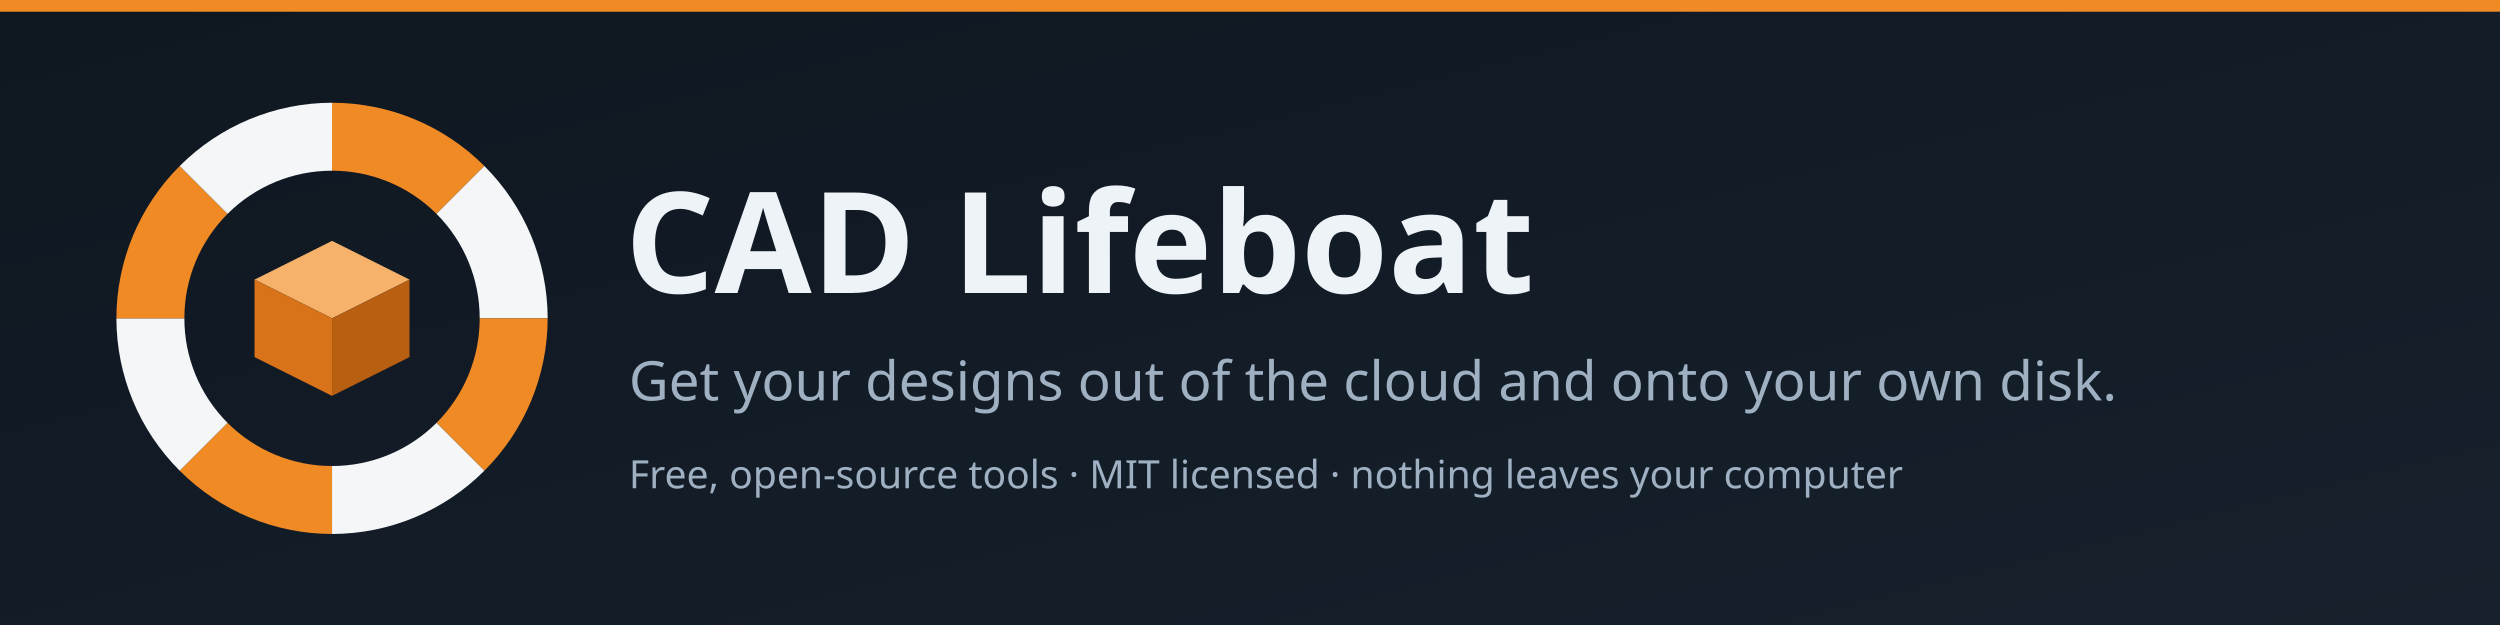
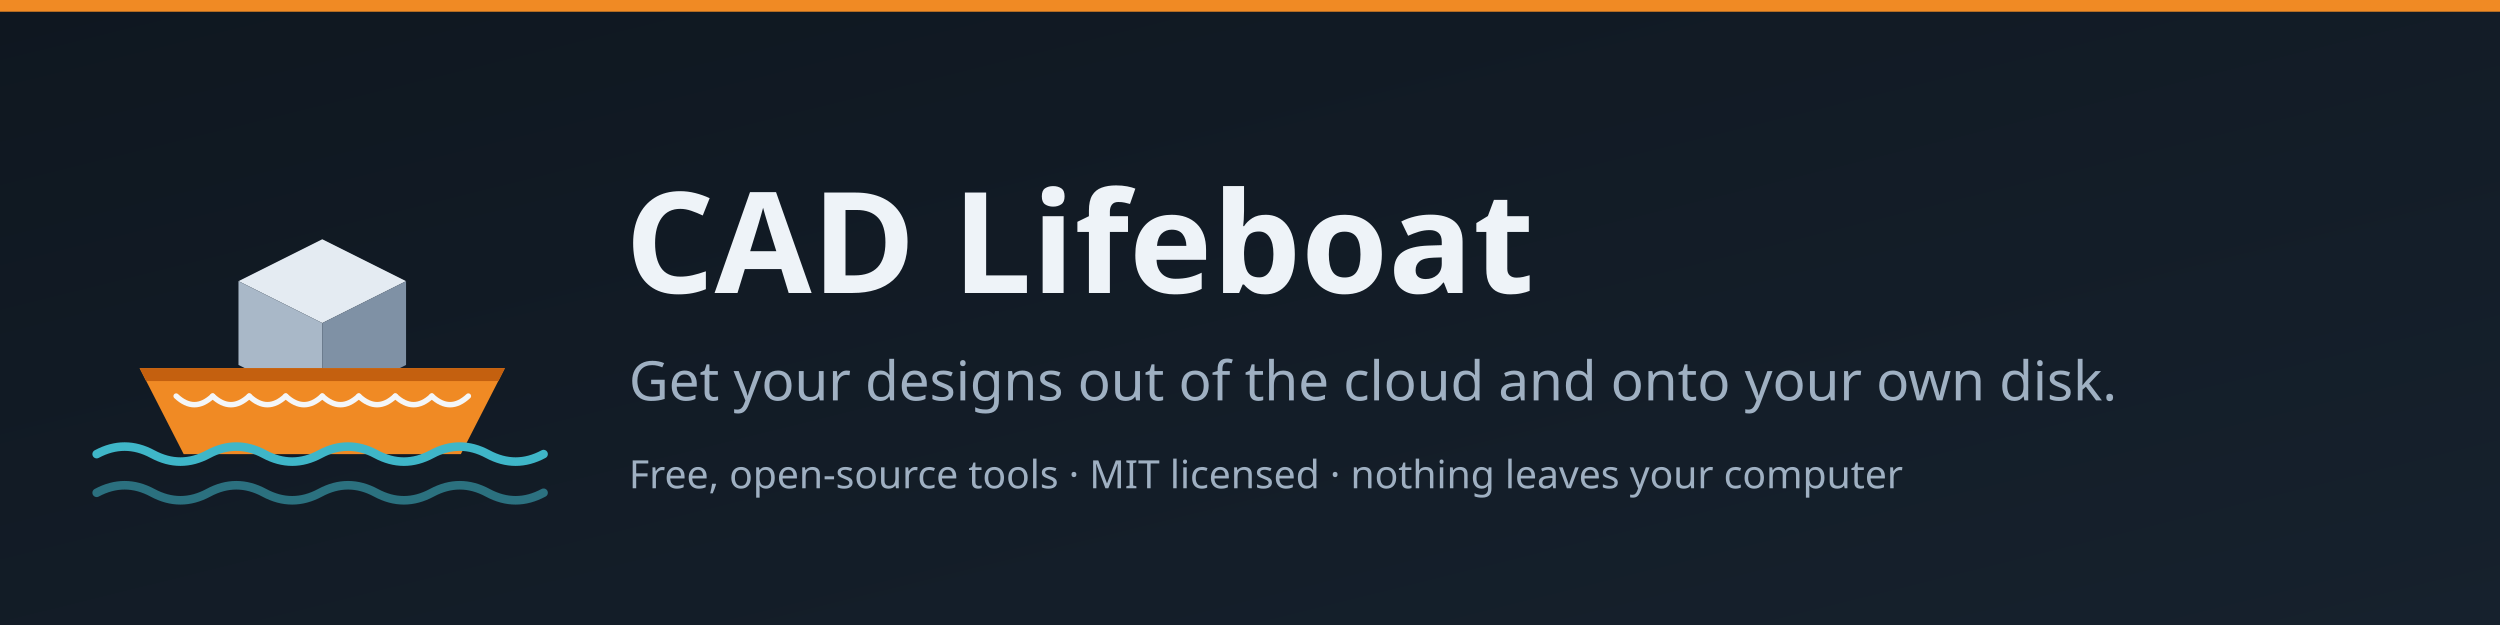
<svg xmlns="http://www.w3.org/2000/svg" width="1280" height="320" viewBox="0 0 1280 320">
  <defs>
    <linearGradient id="g" x1="0" y1="0" x2="1" y2="1">
      <stop offset="0" stop-color="#0f1720" />
      <stop offset="1" stop-color="#16212d" />
    </linearGradient>
  </defs>
  <rect width="1280" height="320" fill="url(#g)" />
  <rect width="1280" height="6" fill="#f08a24" />
-   <path d="M170.0,52.6 A110.36,110.36 0 0 1 248.0,85.0 L223.5,109.5 A75.64,75.64 0 0 0 170.0,87.4 Z" fill="#f08a24" />
-   <path d="M248.0,85.0 A110.36,110.36 0 0 1 280.4,163.0 L245.6,163.0 A75.64,75.64 0 0 0 223.5,109.5 Z" fill="#f4f6f8" />
-   <path d="M280.4,163.0 A110.36,110.36 0 0 1 248.0,241.0 L223.5,216.5 A75.64,75.64 0 0 0 245.6,163.0 Z" fill="#f08a24" />
-   <path d="M248.0,241.0 A110.36,110.36 0 0 1 170.0,273.4 L170.0,238.6 A75.64,75.64 0 0 0 223.5,216.5 Z" fill="#f4f6f8" />
-   <path d="M170.0,273.4 A110.36,110.36 0 0 1 92.0,241.0 L116.5,216.5 A75.64,75.64 0 0 0 170.0,238.6 Z" fill="#f08a24" />
-   <path d="M92.0,241.0 A110.36,110.36 0 0 1 59.6,163.0 L94.4,163.0 A75.64,75.64 0 0 0 116.5,216.5 Z" fill="#f4f6f8" />
-   <path d="M59.6,163.0 A110.36,110.36 0 0 1 92.0,85.0 L116.5,109.5 A75.64,75.64 0 0 0 94.4,163.0 Z" fill="#f08a24" />
-   <path d="M92.0,85.0 A110.36,110.36 0 0 1 170.0,52.6 L170.0,87.4 A75.64,75.64 0 0 0 116.5,109.5 Z" fill="#f4f6f8" />
-   <path d="M170,123.32 l39.68,19.84 l-39.68,19.84 l-39.68,-19.84 z" fill="#f6b26b" />
-   <path d="M130.32,143.16 l39.68,19.84 v39.68 l-39.68,-19.84 z" fill="#d9731a" />
-   <path d="M209.68,143.16 l-39.68,19.84 v39.68 l39.68,-19.84 z" fill="#b85f12" />
+   <path d="M165,122.5 l42.9,21.45 l-42.9,21.45 l-42.9,-21.45 z" fill="#e4ebf2" />
+   <path d="M122.1,143.95 l42.9,21.45 v42.9 l-42.9,-21.45 z" fill="#a9b8c8" />
+   <path d="M207.9,143.95 l-42.9,21.45 v42.9 l42.9,-21.45 z" fill="#7f91a5" />
+   <clipPath id="above-water">
+     <rect x="33.0" y="-15.0" width="264.0" height="247.5" />
+   </clipPath>
+   <g clip-path="url(#above-water)">
+     <path d="M71.5,188.5 L258.5,188.5 L235.4,233.6 Q165.0,247.9 94.6,233.6 Z" fill="#f08a24" />
+     <path d="M71.5,188.5 L258.5,188.5 L255.2,195.1 L74.8,195.1 Z" fill="#c4600f" />
+     <path d="M90.2,202.8 Q99.5,211.6 108.9,202.8" fill="none" stroke="#f4f6f8" stroke-width="2.8" stroke-linecap="round" />
+     <path d="M108.9,202.8 Q118.2,211.6 127.6,202.8" fill="none" stroke="#f4f6f8" stroke-width="2.8" stroke-linecap="round" />
+     <path d="M127.6,202.8 Q136.9,211.6 146.3,202.8" fill="none" stroke="#f4f6f8" stroke-width="2.8" stroke-linecap="round" />
+     <path d="M146.3,202.8 Q155.7,211.6 165.0,202.8" fill="none" stroke="#f4f6f8" stroke-width="2.8" stroke-linecap="round" />
+     <path d="M165.0,202.8 Q174.3,211.6 183.7,202.8" fill="none" stroke="#f4f6f8" stroke-width="2.8" stroke-linecap="round" />
+     <path d="M183.7,202.8 Q193.1,211.6 202.4,202.8" fill="none" stroke="#f4f6f8" stroke-width="2.8" stroke-linecap="round" />
+     <path d="M202.4,202.8 Q211.8,211.6 221.1,202.8" fill="none" stroke="#f4f6f8" stroke-width="2.8" stroke-linecap="round" />
+     <path d="M221.1,202.8 Q230.4,211.6 239.8,202.8" fill="none" stroke="#f4f6f8" stroke-width="2.8" stroke-linecap="round" />
+   </g>
+   <path d="M49.5,232.5 q14.3,-7.7 28.6,0 t28.6,0 t28.6,0 t28.6,0 t28.6,0 t28.6,0 t28.6,0 t28.6,0" fill="none" stroke="#3fb6c8" stroke-width="4.4" stroke-linecap="round" opacity="1" />
+   <path d="M49.5,252.3 q14.3,-7.7 28.6,0 t28.6,0 t28.6,0 t28.6,0 t28.6,0 t28.6,0 t28.6,0 t28.6,0" fill="none" stroke="#3fb6c8" stroke-width="4.4" stroke-linecap="round" opacity="0.55" />
  <text x="320" y="150" font-family="'Noto Sans', 'Helvetica Neue', Arial, sans-serif" font-size="72" font-weight="800" fill="#eef3f8">CAD Lifeboat</text>
  <text x="322" y="205" font-family="'Noto Sans', 'Helvetica Neue', Arial, sans-serif" font-size="28" fill="#9fb0c2">Get your designs out of the cloud and onto your own disk.</text>
  <text x="322" y="250" font-family="'Noto Sans', 'Helvetica Neue', Arial, sans-serif" font-size="20" fill="#9fb0c2">Free, open-source tools · MIT licensed · nothing leaves your computer</text>
</svg>
